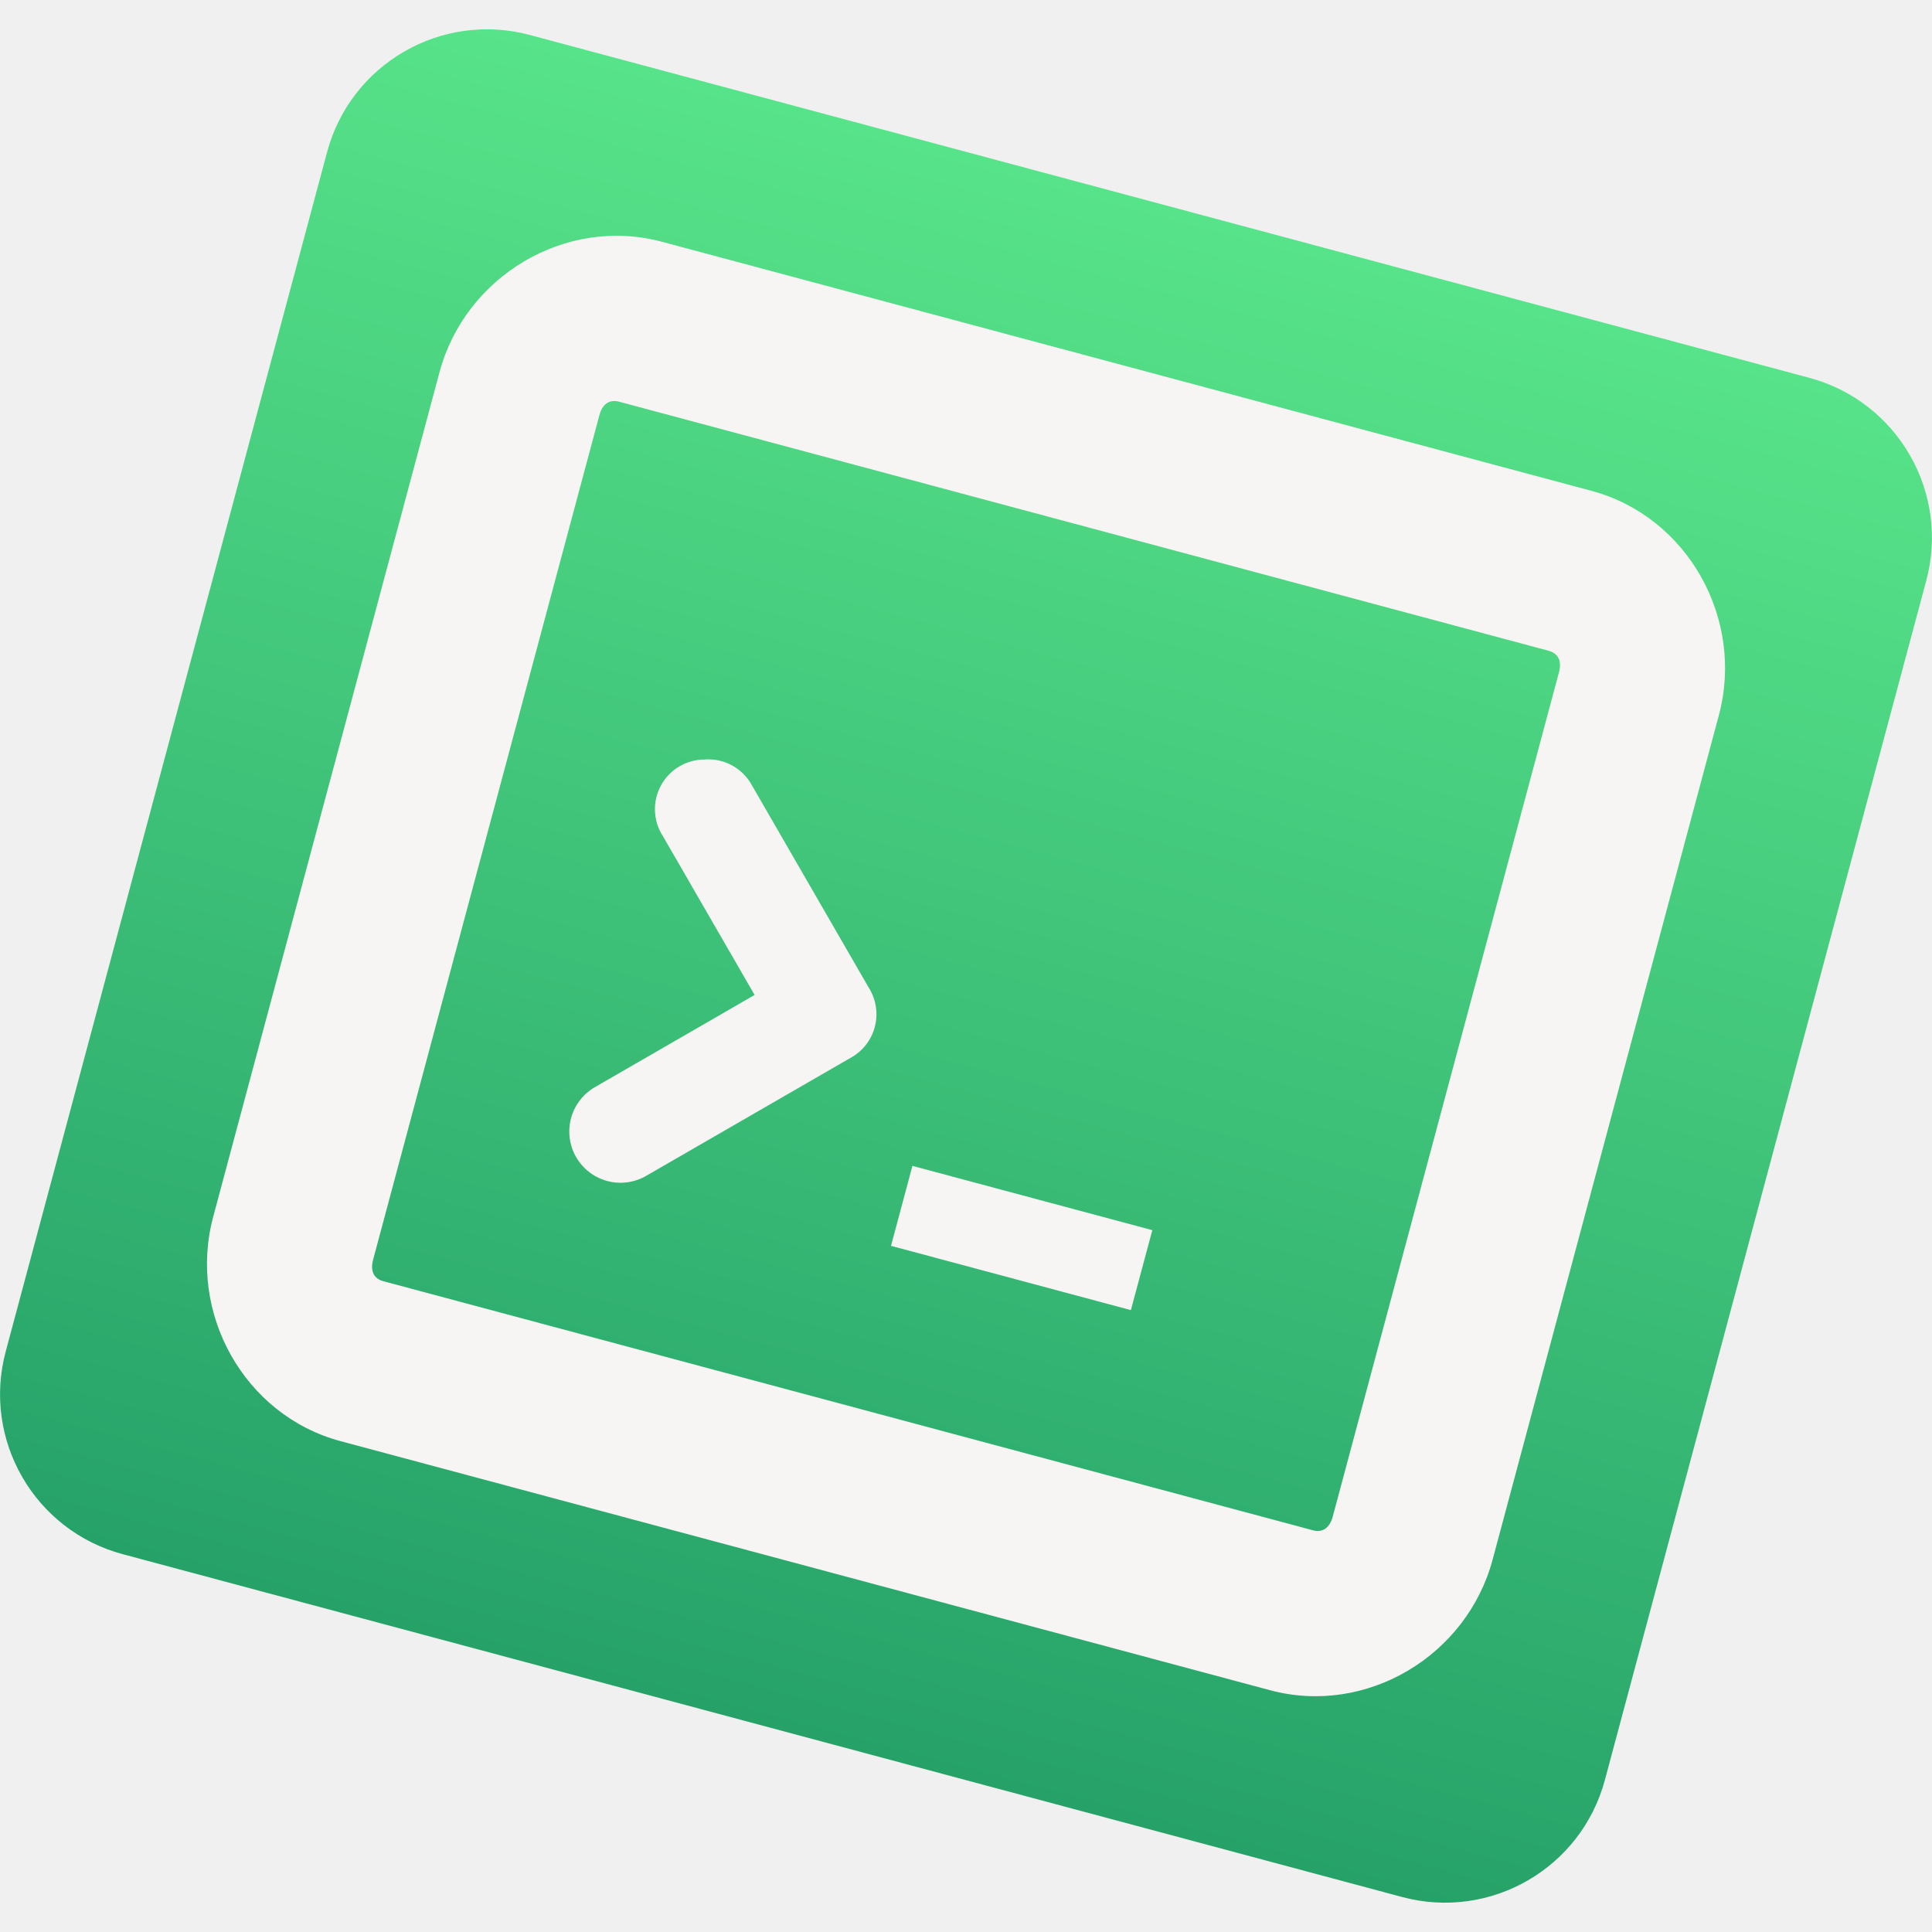
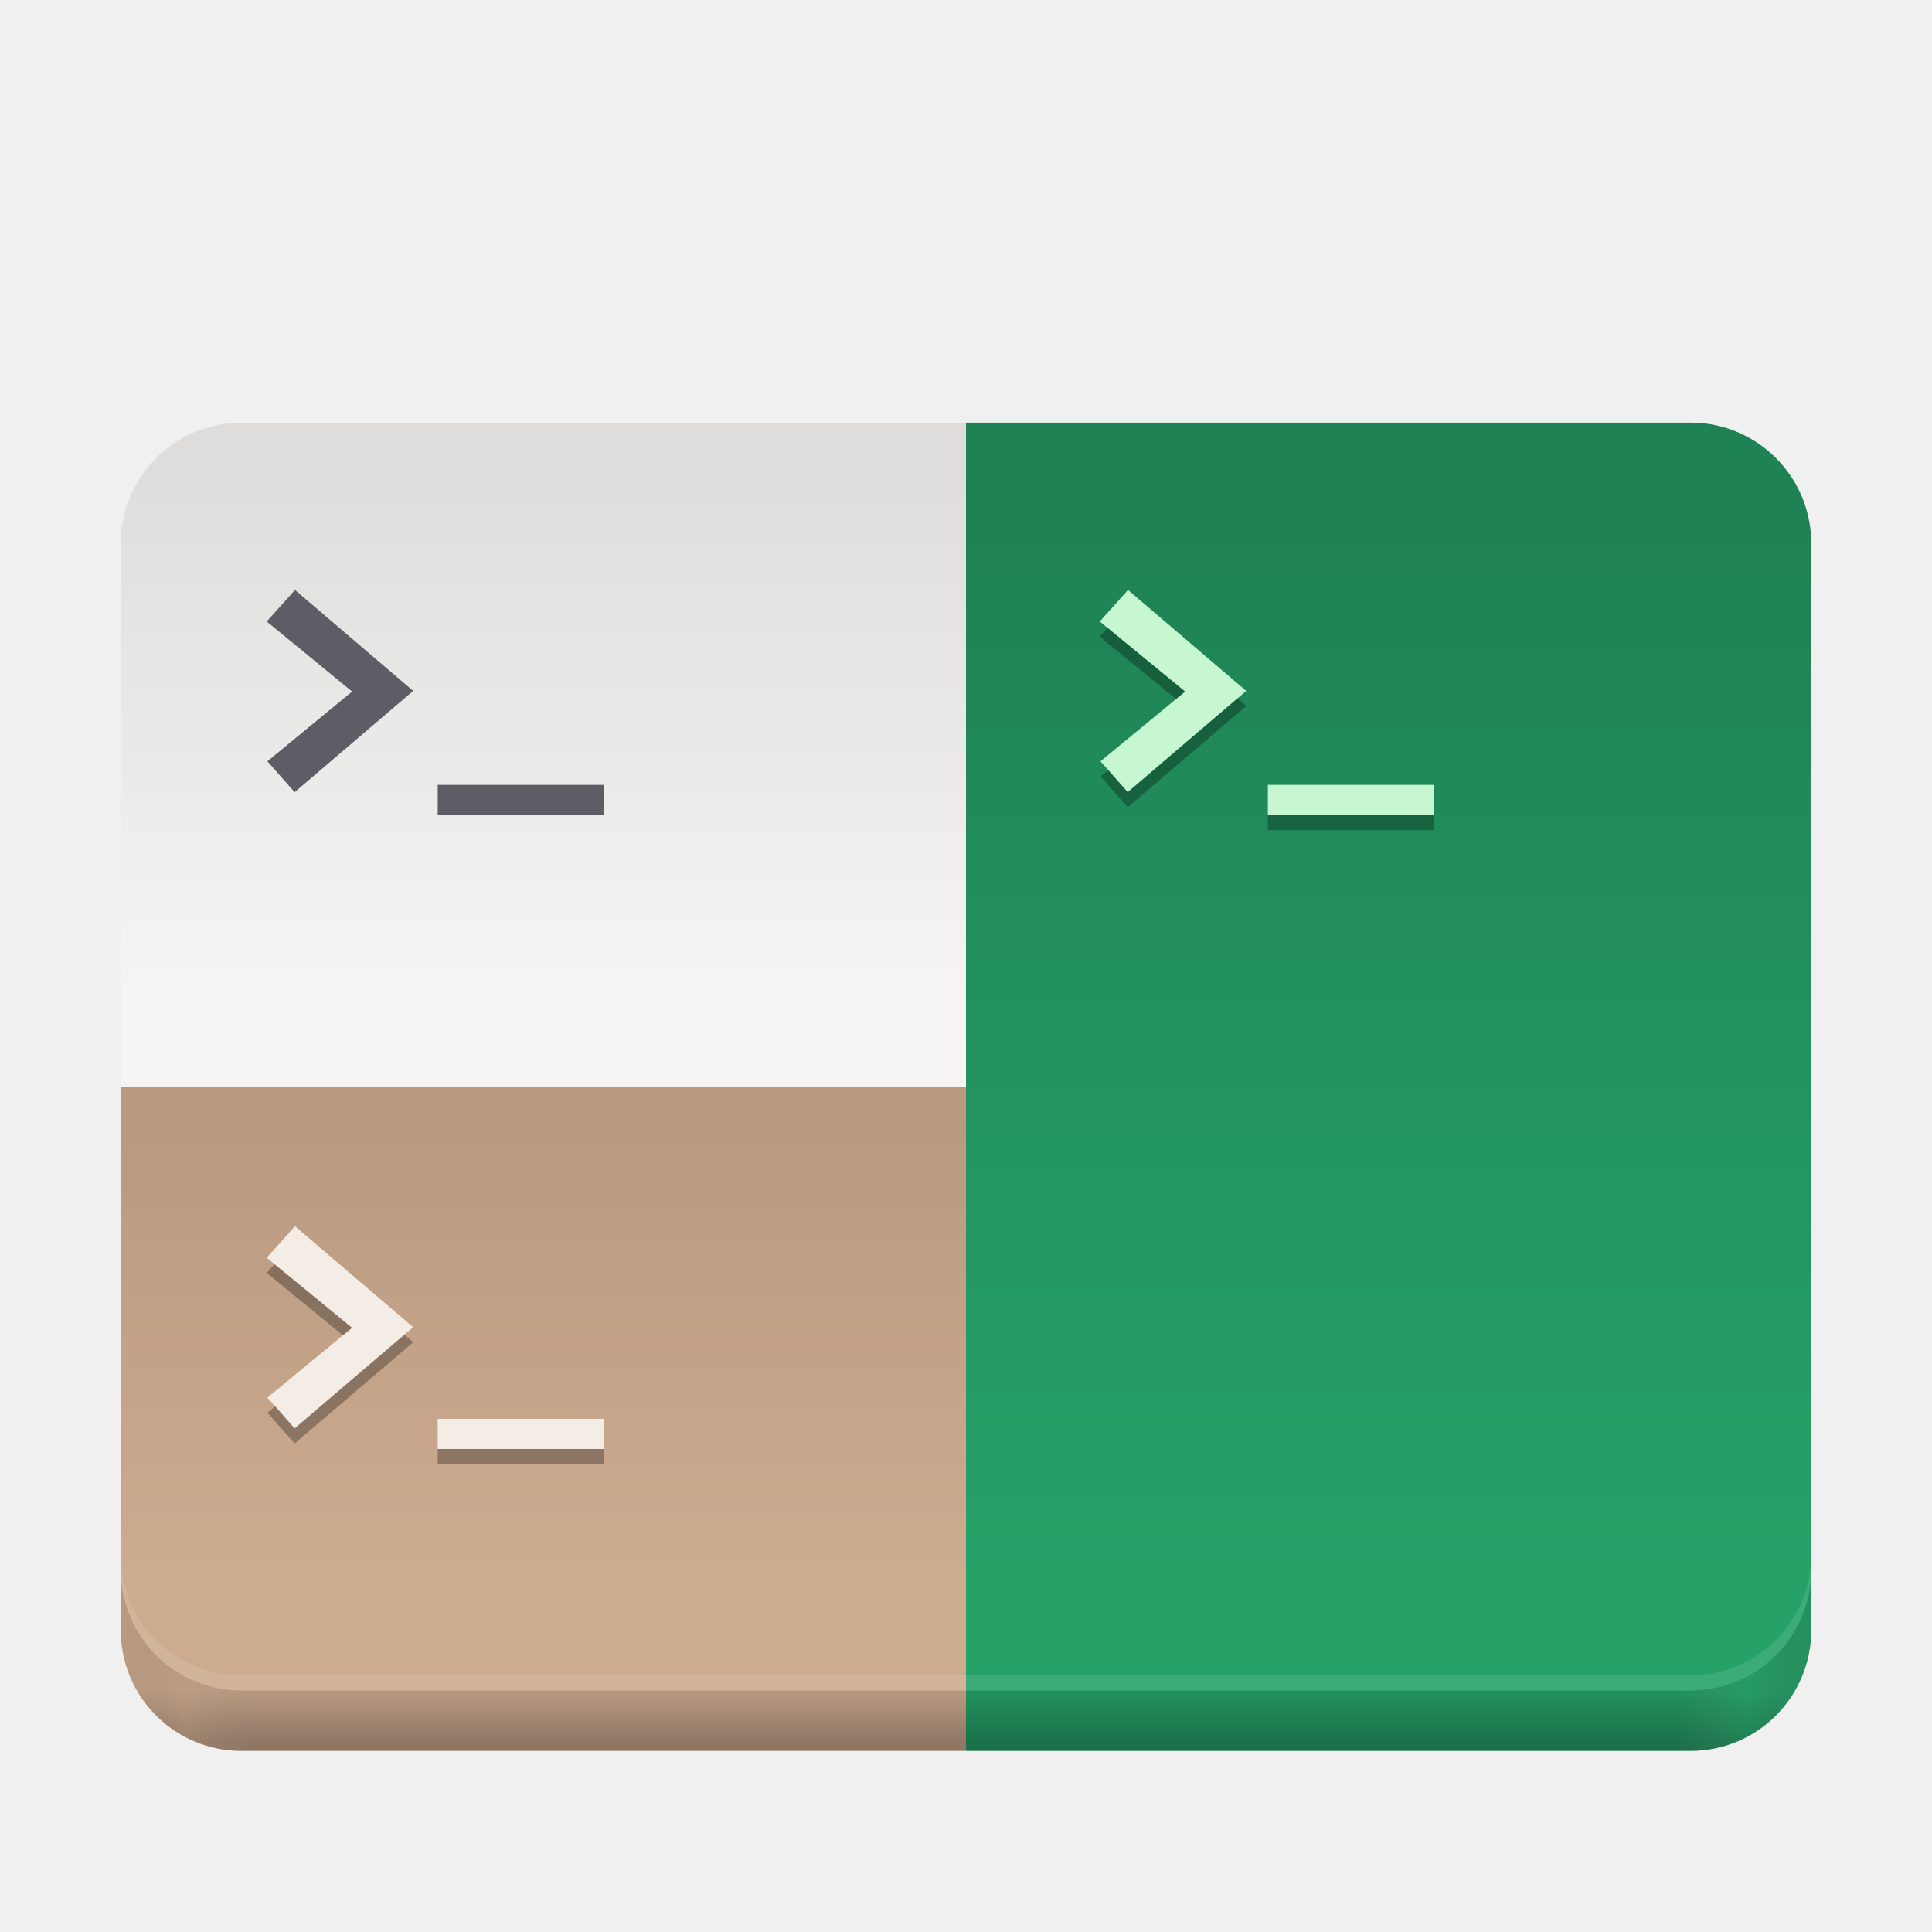
- <svg xmlns="http://www.w3.org/2000/svg" xmlns:xlink="http://www.w3.org/1999/xlink" id="svg7384" version="1.1" height="256" width="256">
-   <defs id="defs7386">
-     <linearGradient id="linearGradient1657">
-       <stop style="stop-color:#57e389;stop-opacity:1;" offset="0" id="stop1653" />
-       <stop style="stop-color:#26a269;stop-opacity:1;" offset="1" id="stop1655" />
-     </linearGradient>
-     <linearGradient xlink:href="#linearGradient1657" id="linearGradient1659" x1="130" y1="488" x2="130" y2="506" gradientUnits="userSpaceOnUse" gradientTransform="matrix(10.96869,1.0960392e-8,-1.1569337e-8,11.5781,-1269.163,-5663.806)" />
-   </defs>
-   <rect style="fill:url(#linearGradient1659);fill-opacity:1;stroke-width:11.269" id="rect794" width="219.374" height="208.406" x="47.08" y="-13.693" ry="21.938" transform="rotate(15)" />
-   <g id="g3116" style="fill:#f6f5f4;fill-opacity:1" transform="matrix(10.59494,2.838907,-2.838907,10.59494,163.0133,-5512.042)">
-     <path d="M 124.188,490 C 122.982,490 122,491.017 122,492.219 v 10.562 c 0,1.202 0.982,2.219 2.188,2.219 h 11.625 c 1.206,0 2.188,-1.017 2.188,-2.219 v -10.562 C 138,491.017 137.018,490 135.812,490 Z m 0,2 h 11.625 c 0.123,0 0.188,0.081 0.188,0.219 v 10.562 C 136,502.919 135.935,503 135.812,503 h -11.625 C 124.065,503 124,502.919 124,502.781 v -10.562 C 124,492.081 124.065,492 124.188,492 Z" id="rect11749-5-9" style="fill:#f6f5f4;" />
-     <path d="m 126.312,495.906 a 0.6,0.6 0 0 0 -0.25,1.031 l 1.562,1.562 -1.562,1.562 a 0.619,0.619 0 1 0 0.875,0.875 l 2,-2 a 0.6,0.6 0 0 0 0,-0.875 l -2,-2 a 0.6,0.6 0 0 0 -0.625,-0.156 z" id="path11751-2-3" style="fill:#f6f5f4;" />
-     <rect x="130" y="500" id="rect4987" height="1" width="3" style="fill:#f6f5f4;" />
+ <svg xmlns="http://www.w3.org/2000/svg" xmlns:xlink="http://www.w3.org/1999/xlink" height="128px" viewBox="0 0 128 128" width="128px">
+   <clipPath id="a">
+     <path d="m 8 28 h 56 v 44 h -56 z m 0 0" />
+   </clipPath>
+   <filter id="b" height="100%" width="100%" x="0%" y="0%">
+     <feColorMatrix in="SourceGraphic" type="matrix" values="0 0 0 0 1 0 0 0 0 1 0 0 0 0 1 0 0 0 1 0" />
+   </filter>
+   <mask id="c">
+     <g filter="url(#b)">
+       <rect fill-opacity="0.1" height="128" width="128" />
+     </g>
+   </mask>
+   <linearGradient id="d" gradientUnits="userSpaceOnUse">
+     <stop offset="0" />
+     <stop offset="1" stop-opacity="0" />
+   </linearGradient>
+   <linearGradient id="e" gradientTransform="matrix(-1 0 0 0.511628 -237.3593 -231.9584)" x1="-275.823" x2="-275.823" xlink:href="#d" y1="545.167" y2="613.646" />
+   <clipPath id="f">
+     <rect height="152" width="192" />
+   </clipPath>
+   <clipPath id="g">
+     <path d="m 64 28 h 56 v 88 h -56 z m 0 0" />
+   </clipPath>
+   <mask id="h">
+     <g filter="url(#b)">
+       <rect fill-opacity="0.2" height="128" width="128" />
+     </g>
+   </mask>
+   <linearGradient id="i" gradientTransform="matrix(1 0 0 1.023257 381.3591 -507.917)" x1="-275.823" x2="-275.823" xlink:href="#d" y1="545.167" y2="613.646" />
+   <clipPath id="j">
+     <rect height="152" width="192" />
+   </clipPath>
+   <clipPath id="k">
+     <path d="m 8 72 h 56 v 44 h -56 z m 0 0" />
+   </clipPath>
+   <clipPath id="l">
+     <path d="m 8 72 h 56 v 43.207 h -56 z m 0 0" />
+   </clipPath>
+   <mask id="m">
+     <g filter="url(#b)">
+       <rect fill-opacity="0.1" height="128" width="128" />
+     </g>
+   </mask>
+   <linearGradient id="n" gradientTransform="matrix(-1 0 0 0.502395 -237.3593 -182.978)" x1="-275.823" x2="-275.823" xlink:href="#d" y1="545.167" y2="603.957" />
+   <clipPath id="o">
+     <rect height="152" width="192" />
+   </clipPath>
+   <linearGradient id="p" gradientUnits="userSpaceOnUse" x1="68.053" x2="68.053" y1="115.505" y2="112">
+     <stop offset="0" stop-opacity="0.302" />
+     <stop offset="1" stop-opacity="0.102" />
+   </linearGradient>
+   <mask id="q">
+     <g filter="url(#b)">
+       <rect fill-opacity="0.3" height="128" width="128" />
+     </g>
+   </mask>
+   <clipPath id="r">
+     <rect height="152" width="192" />
+   </clipPath>
+   <mask id="s">
+     <g filter="url(#b)">
+       <rect fill-opacity="0.3" height="128" width="128" />
+     </g>
+   </mask>
+   <clipPath id="t">
+     <rect height="152" width="192" />
+   </clipPath>
+   <linearGradient id="u" gradientTransform="matrix(0.250001 0 0 0.328947 -14.14941 263.8271)" gradientUnits="userSpaceOnUse" x1="88.596" x2="536.596" y1="-449.394" y2="-449.394">
+     <stop offset="0" stop-color="#77767b" stop-opacity="0" />
+     <stop offset="0.038" stop-color="#cdab8f" stop-opacity="0.2" />
+     <stop offset="0.077" stop-color="#9a9996" stop-opacity="0" />
+     <stop offset="0.923" stop-color="#9a9996" stop-opacity="0" />
+     <stop offset="0.962" stop-color="#2ec27e" stop-opacity="0.2" />
+     <stop offset="1" stop-color="#77767b" stop-opacity="0" />
+   </linearGradient>
+   <g clip-path="url(#a)">
+     <path d="m 16 28 h 96 c 4.418 0 8 3.582 8 8 v 72 c 0 4.418 -3.582 8 -8 8 h -96 c -4.418 0 -8 -3.582 -8 -8 v -72 c 0 -4.418 3.582 -8 8 -8 z m 0 0" fill="#f6f5f4" />
+     <g clip-path="url(#f)" mask="url(#c)" transform="matrix(1 0 0 1 -8 -16)">
+       <path d="m 120 44 h -96 c -4.418 0 -8 3.582 -8 8 v 28 c 0 4.418 3.582 8 8 8 h 96 c 4.418 0 8 -3.582 8 -8 v -28 c 0 -4.418 -3.582 -8 -8 -8 z m 0 0" fill="url(#e)" />
+     </g>
  </g>
+   <g clip-path="url(#g)">
+     <path d="m 16 28 h 96 c 4.418 0 8 3.582 8 8 v 72 c 0 4.418 -3.582 8 -8 8 h -96 c -4.418 0 -8 -3.582 -8 -8 v -72 c 0 -4.418 3.582 -8 8 -8 z m 0 0" fill="#26a269" />
+     <g clip-path="url(#j)" mask="url(#h)" transform="matrix(1 0 0 1 -8 -16)">
+       <path d="m 24 44 h 96 c 4.418 0 8 3.582 8 8 v 72 c 0 4.418 -3.582 8 -8 8 h -96 c -4.418 0 -8 -3.582 -8 -8 v -72 c 0 -4.418 3.582 -8 8 -8 z m 0 0" fill="url(#i)" />
+     </g>
+   </g>
+   <g clip-path="url(#k)">
+     <path d="m 16 28 h 96 c 4.418 0 8 3.582 8 8 v 72 c 0 4.418 -3.582 8 -8 8 h -96 c -4.418 0 -8 -3.582 -8 -8 v -72 c 0 -4.418 3.582 -8 8 -8 z m 0 0" fill="#cdab8f" />
+   </g>
+   <g clip-path="url(#l)">
+     <g clip-path="url(#o)" mask="url(#m)" transform="matrix(1 0 0 1 -8 -16)">
+       <path d="m 128 131.207 h -112 v -43.207 h 112 z m 0 0" fill="url(#n)" />
+     </g>
+   </g>
+   <path d="m 19.543 81.242 l 7.832 6.688 l -7.855 6.711 l -1.805 -2.047 l 5.613 -4.621 l -5.656 -4.641 z m 0 0" fill="#f4ede6" />
+   <path d="m 40 94 v 2 h -11 v -2 z m 0 0" fill="#f4ede6" />
+   <path d="m 74.734 39.086 l 7.832 6.688 l -7.855 6.711 l -1.801 -2.047 l 5.609 -4.621 l -5.656 -4.641 z m 0 0" fill="#c6f7d1" />
+   <path d="m 95 52 v 2 h -11 v -2 z m 0 0" fill="#c6f7d1" />
+   <path d="m 19.543 39.086 l 7.832 6.688 l -7.855 6.711 l -1.805 -2.047 l 5.613 -4.621 l -5.656 -4.641 z m 0 0" fill="#5e5c64" />
+   <path d="m 40 52 v 2 h -11 v -2 z m 0 0" fill="#5e5c64" />
+   <path d="m 8 104 v 4 c 0 4.434 3.566 8 8 8 h 96 c 4.434 0 8 -3.566 8 -8 v -4 c 0 4.434 -3.566 8 -8 8 h -96 c -4.434 0 -8 -3.566 -8 -8 z m 0 0" fill="url(#p)" />
+   <g clip-path="url(#r)" mask="url(#q)" transform="matrix(1 0 0 1 -8 -16)">
+     <path d="m 37 112 v 1 h 11 v -1 z m -10.812 -12.242 l -0.516 0.574 l 5.047 4.141 l 0.609 -0.5 z m 8.602 4.672 l -7.27 6.207 l -1.289 -1.465 l -0.512 0.422 l 1.801 2.043 l 7.855 -6.707 z m 0 0" />
+   </g>
+   <g clip-path="url(#t)" mask="url(#s)" transform="matrix(1 0 0 1 -8 -16)">
+     <path d="m 92 70 v 1 h 11 v -1 z m -10.621 -12.402 l -0.516 0.578 l 5.047 4.141 l 0.605 -0.5 z m 8.602 4.676 l -7.266 6.207 l -1.293 -1.465 l -0.516 0.422 l 1.809 2.043 l 7.852 -6.707 z m 0 0" />
+   </g>
+   <path d="m 8 103 v 1 c 0 4.434 3.566 8 8 8 h 96 c 4.434 0 8 -3.566 8 -8 v -1 c 0 4.434 -3.566 8 -8 8 h -96 c -4.434 0 -8 -3.566 -8 -8 z m 0 0" fill="#ffffff" fill-opacity="0.102" />
+   <path d="m 8 104 v 4 c 0 4.434 3.566 8 8 8 h 96 c 4.434 0 8 -3.566 8 -8 v -4 c 0 4.434 -3.566 8 -8 8 h -96 c -4.434 0 -8 -3.566 -8 -8 z m 0 0" fill="url(#u)" />
</svg>
